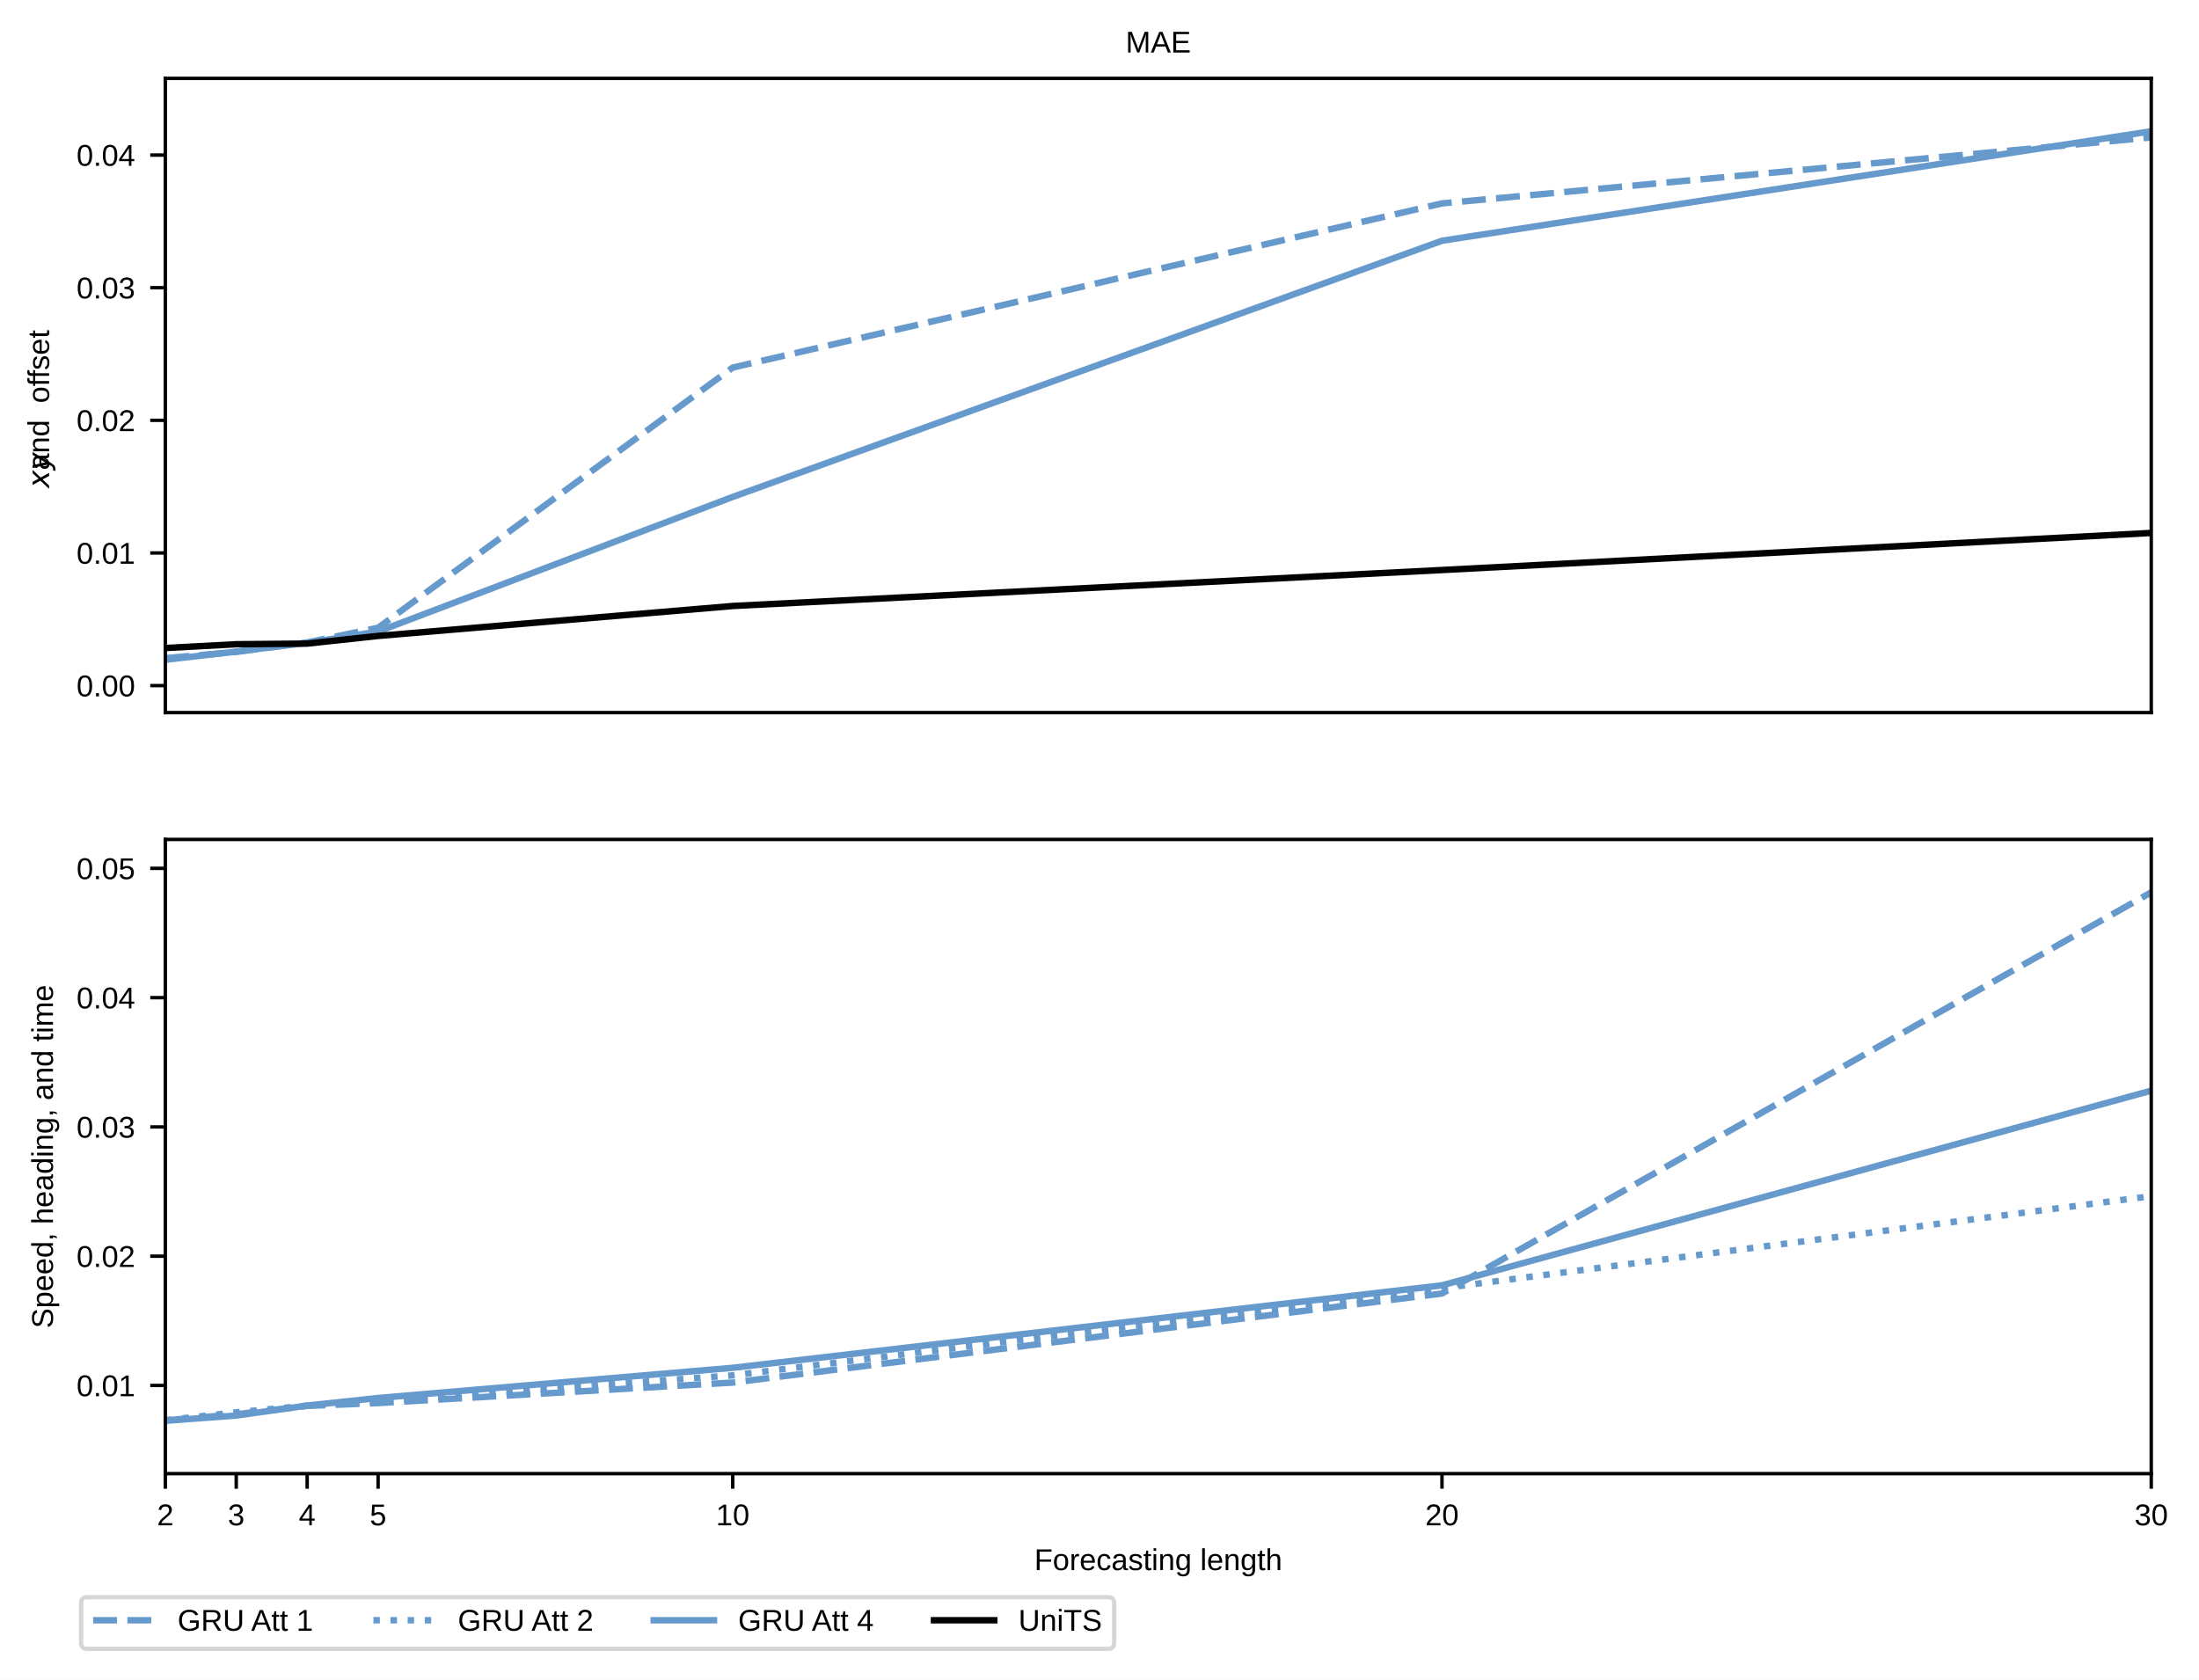
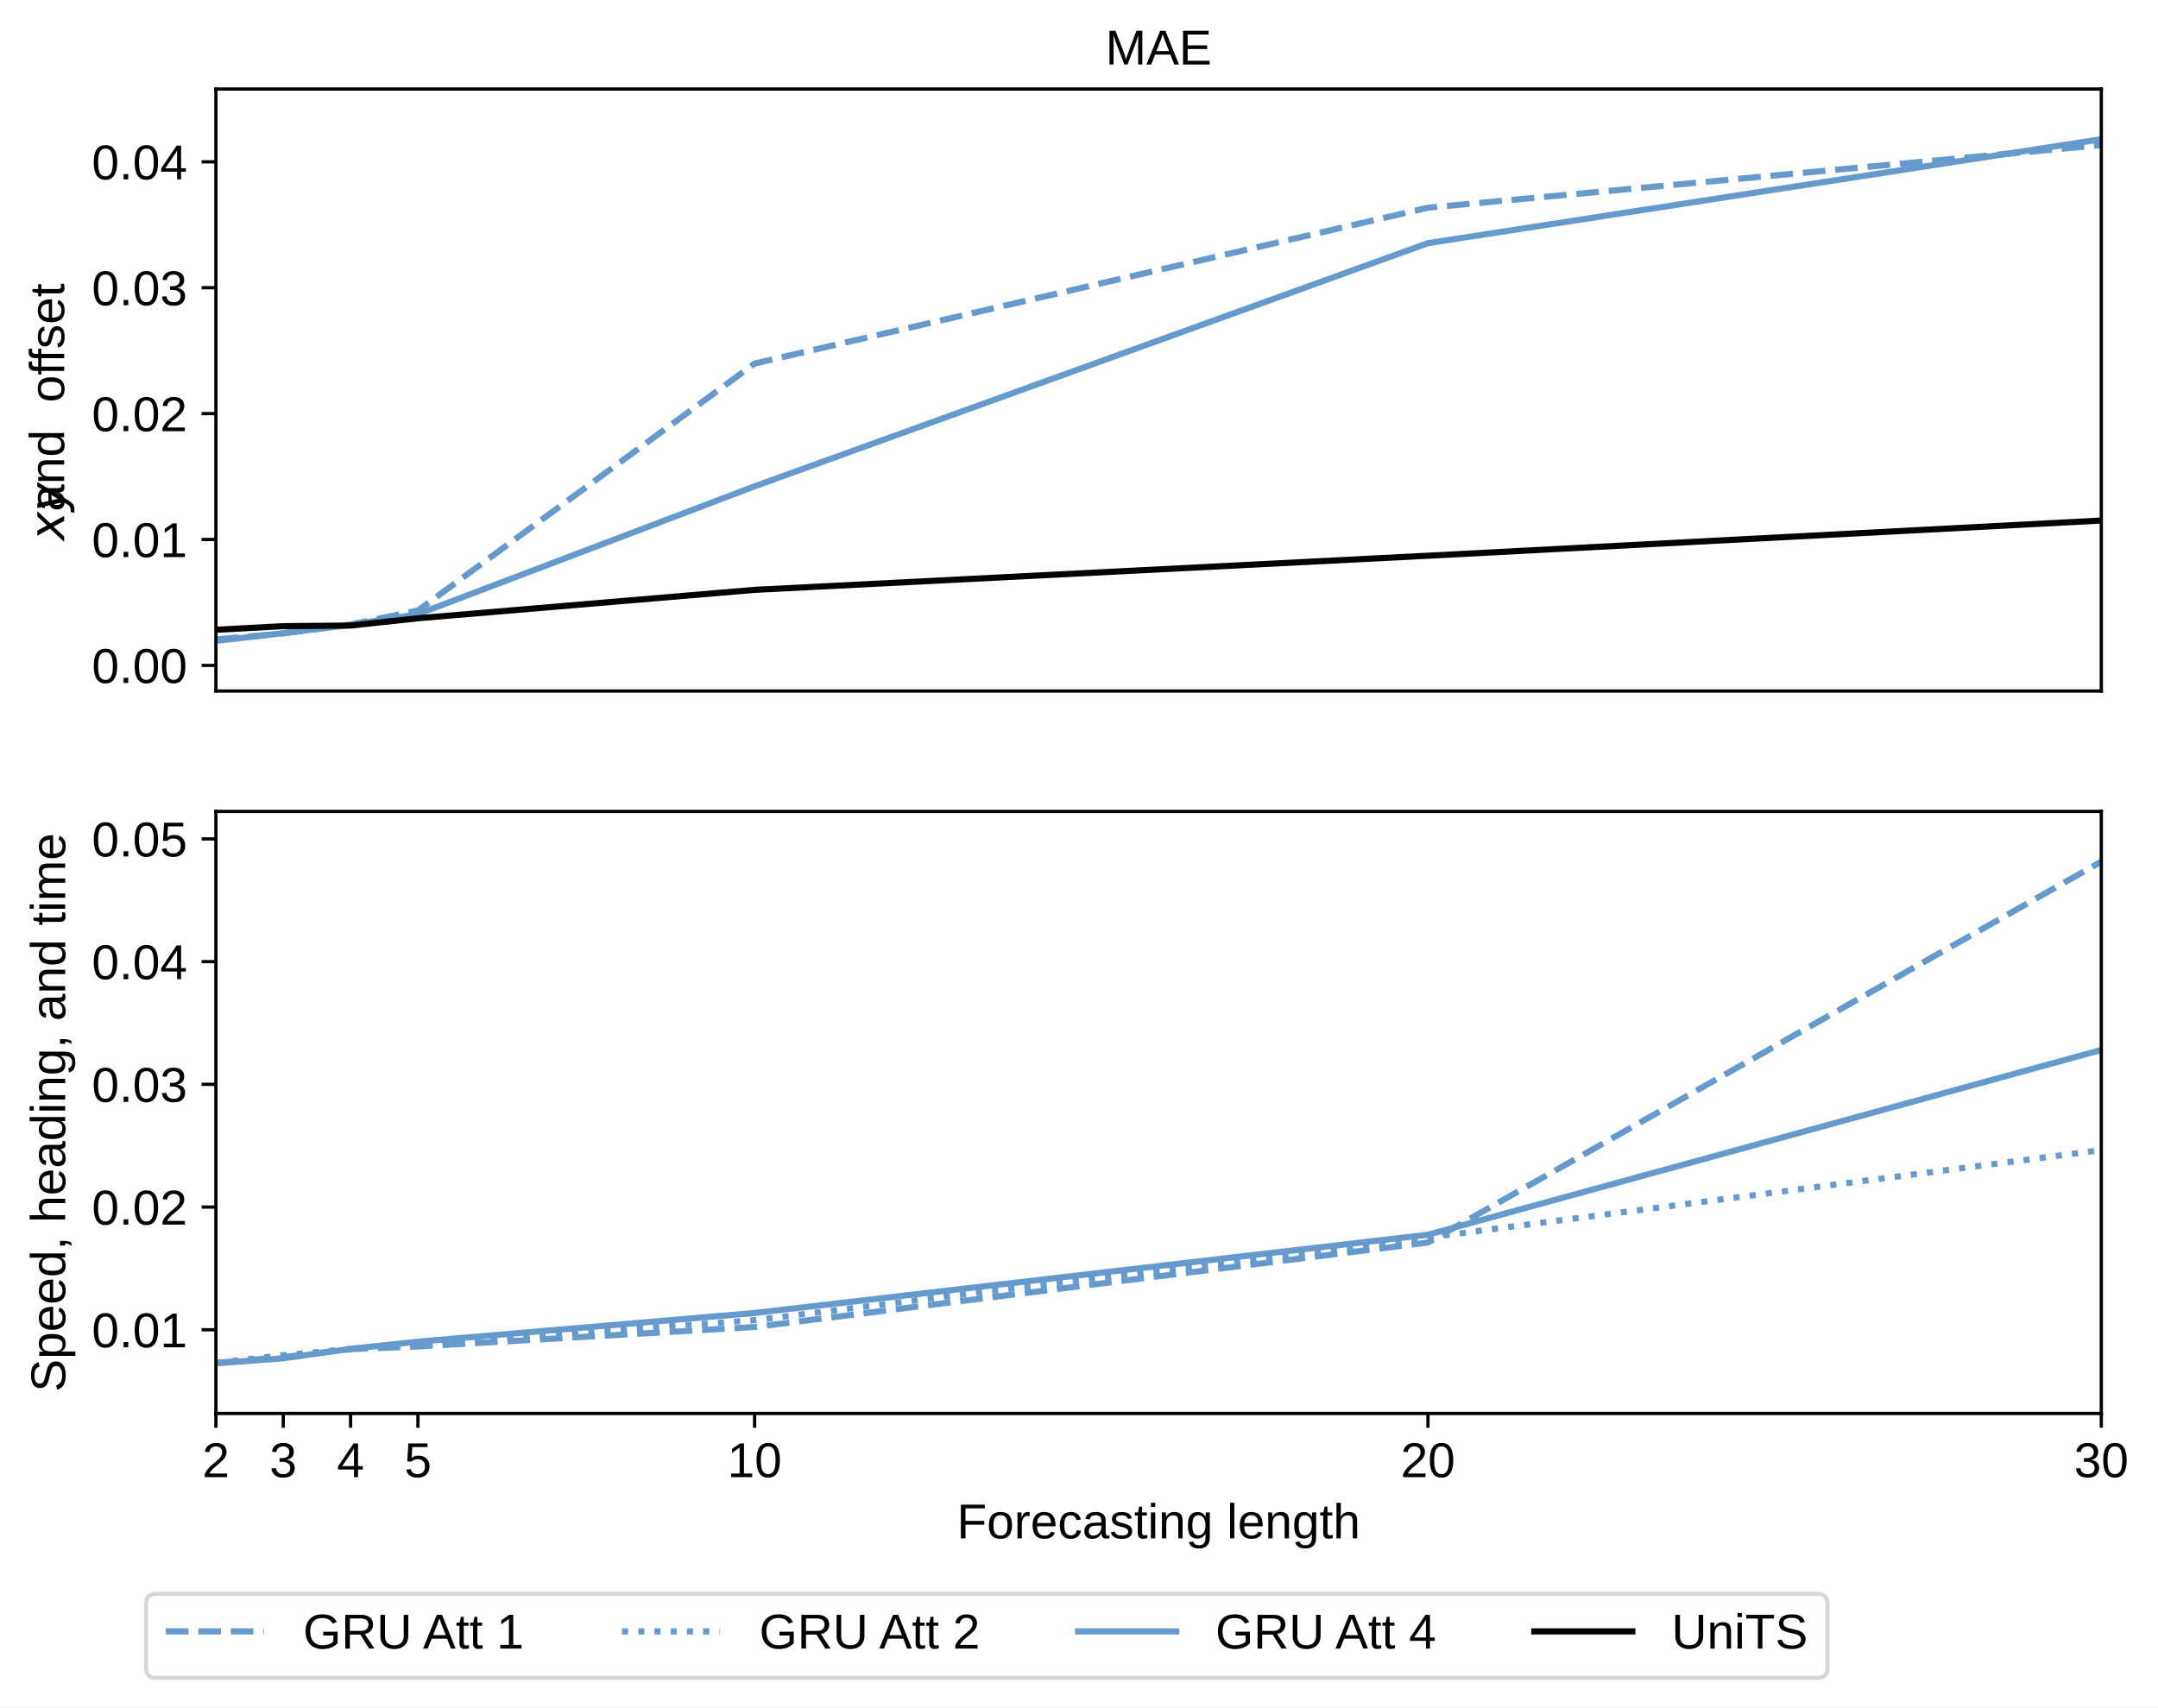
- <svg xmlns="http://www.w3.org/2000/svg" xmlns:xlink="http://www.w3.org/1999/xlink" width="510.834pt" height="390.237pt" viewBox="0 0 510.834 390.237" version="1.1">
+ <svg xmlns="http://www.w3.org/2000/svg" xmlns:xlink="http://www.w3.org/1999/xlink" width="528.045pt" height="417.836pt" viewBox="0 0 528.045 417.836" version="1.1">
  <defs>
    <style type="text/css">*{stroke-linejoin: round; stroke-linecap: butt}</style>
  </defs>
  <g id="figure_1">
    <g id="patch_1">
-       <path d="M 0 390.237  L 510.834 390.237  L 510.834 0  L 0 0  z " style="fill: #ffffff" />
+       <path d="M 0 417.836  L 528.045 417.836  L 528.045 0  L 0 0  z " style="fill: #ffffff" />
    </g>
    <g id="axes_1">
      <g id="patch_2">
-         <path d="M 38.403 165.541  L 499.741 165.541  L 499.741 18.21  L 38.403 18.21  z " style="fill: #ffffff" />
+         <path d="M 52.833 169.12  L 514.172 169.12  L 514.172 21.789  L 52.833 21.789  z " style="fill: #ffffff" />
      </g>
      <g id="matplotlib.axis_1" />
      <g id="matplotlib.axis_2">
        <g id="ytick_1">
          <g id="line2d_1">
            <defs>
-               <path id="m93c8150c0f" d="M 0 0  L -3.5 0  " style="stroke: #000000; stroke-width: 0.8" />
+               <path id="mb06622354b" d="M 0 0  L -3.5 0  " style="stroke: #000000; stroke-width: 0.8" />
            </defs>
            <g>
-               <use xlink:href="#m93c8150c0f" x="38.403" y="159.271" style="stroke: #000000; stroke-width: 0.8" />
+               <use xlink:href="#mb06622354b" x="52.833" y="162.85" style="stroke: #000000; stroke-width: 0.8" />
            </g>
          </g>
          <g id="text_1">
-             <text style="font: 7px 'Arial'; text-anchor: end" x="31.403" y="161.777" transform="rotate(-0 31.40266 161.7765)">0.00</text>
+             <text style="font: 12px 'Arial'; text-anchor: end" x="45.833" y="167.145" transform="rotate(-0 45.83313 167.1449)">0.00</text>
          </g>
        </g>
        <g id="ytick_2">
          <g id="line2d_2">
            <g>
-               <use xlink:href="#m93c8150c0f" x="38.403" y="128.459" style="stroke: #000000; stroke-width: 0.8" />
+               <use xlink:href="#mb06622354b" x="52.833" y="132.037" style="stroke: #000000; stroke-width: 0.8" />
            </g>
          </g>
          <g id="text_2">
-             <text style="font: 7px 'Arial'; text-anchor: end" x="31.403" y="130.964" transform="rotate(-0 31.40266 130.9638)">0.01</text>
+             <text style="font: 12px 'Arial'; text-anchor: end" x="45.833" y="136.332" transform="rotate(-0 45.83313 136.3322)">0.01</text>
          </g>
        </g>
        <g id="ytick_3">
          <g id="line2d_3">
            <g>
-               <use xlink:href="#m93c8150c0f" x="38.403" y="97.646" style="stroke: #000000; stroke-width: 0.8" />
+               <use xlink:href="#mb06622354b" x="52.833" y="101.225" style="stroke: #000000; stroke-width: 0.8" />
            </g>
          </g>
          <g id="text_3">
-             <text style="font: 7px 'Arial'; text-anchor: end" x="31.403" y="100.151" transform="rotate(-0 31.40266 100.1511)">0.02</text>
+             <text style="font: 12px 'Arial'; text-anchor: end" x="45.833" y="105.519" transform="rotate(-0 45.83313 105.5194)">0.02</text>
          </g>
        </g>
        <g id="ytick_4">
          <g id="line2d_4">
            <g>
-               <use xlink:href="#m93c8150c0f" x="38.403" y="66.833" style="stroke: #000000; stroke-width: 0.8" />
+               <use xlink:href="#mb06622354b" x="52.833" y="70.412" style="stroke: #000000; stroke-width: 0.8" />
            </g>
          </g>
          <g id="text_4">
-             <text style="font: 7px 'Arial'; text-anchor: end" x="31.403" y="69.338" transform="rotate(-0 31.40266 69.33836)">0.03</text>
+             <text style="font: 12px 'Arial'; text-anchor: end" x="45.833" y="74.707" transform="rotate(-0 45.83313 74.70672)">0.03</text>
          </g>
        </g>
        <g id="ytick_5">
          <g id="line2d_5">
            <g>
-               <use xlink:href="#m93c8150c0f" x="38.403" y="36.02" style="stroke: #000000; stroke-width: 0.8" />
+               <use xlink:href="#mb06622354b" x="52.833" y="39.599" style="stroke: #000000; stroke-width: 0.8" />
            </g>
          </g>
          <g id="text_5">
-             <text style="font: 7px 'Arial'; text-anchor: end" x="31.403" y="38.526" transform="rotate(-0 31.40266 38.52565)">0.04</text>
+             <text style="font: 12px 'Arial'; text-anchor: end" x="45.833" y="43.894" transform="rotate(-0 45.83313 43.89401)">0.04</text>
          </g>
        </g>
        <g id="text_6">
-           <g transform="translate(12.31 113.3658) rotate(-90)">
+           <g transform="translate(15.96 132.2947) rotate(-90)">
            <text>
-               <tspan style="font: oblique 7px 'DejaVu Sans'" x="0 19.711" y="-0.906">xy</tspan>
-               <tspan style="font: 7px 'Arial'" x="4.143 6.087 9.98 13.874 17.767 23.854 25.799 29.692 31.637 33.582 37.082 40.975" y="-0.906"> and  offset</tspan>
+               <tspan style="font: oblique 12px 'DejaVu Sans'" x="0 33.791" y="-0.266">xy</tspan>
+               <tspan style="font: 12px 'Arial'" x="7.102 10.436 17.109 23.783 30.457 40.893 44.227 50.9 54.234 57.568 63.568 70.242" y="-0.266"> and  offset</tspan>
            </text>
          </g>
        </g>
      </g>
      <g id="line2d_6">
-         <path d="M 38.403 152.902  L 54.879 151.44  L 71.355 149.246  L 87.832 145.83  L 170.214 85.388  L 334.977 47.254  L 499.741 31.922  " clip-path="url(#p068a045c25)" style="fill: none; stroke-dasharray: 5.55,2.4; stroke-dashoffset: 0; stroke: #6699cc; stroke-width: 1.5" />
+         <path d="M 52.833 156.48  L 69.31 155.019  L 85.786 152.825  L 102.262 149.409  L 184.644 88.967  L 349.408 50.833  L 514.172 35.501  " clip-path="url(#pce9a03b661)" style="fill: none; stroke-dasharray: 5.55,2.4; stroke-dashoffset: 0; stroke: #6699cc; stroke-width: 1.5" />
      </g>
      <g id="line2d_7">
-         <path d="M 38.403 153.264  L 54.879 151.374  L 71.355 149.341  L 87.832 146.715  L 170.214 115.438  L 334.977 55.927  L 499.741 30.488  " clip-path="url(#p068a045c25)" style="fill: none; stroke: #6699cc; stroke-width: 1.5; stroke-linecap: square" />
+         <path d="M 52.833 156.843  L 69.31 154.953  L 85.786 152.92  L 102.262 150.294  L 184.644 119.017  L 349.408 59.506  L 514.172 34.067  " clip-path="url(#pce9a03b661)" style="fill: none; stroke: #6699cc; stroke-width: 1.5; stroke-linecap: square" />
      </g>
      <g id="line2d_8">
-         <path d="M 38.403 150.543  L 54.879 149.66  L 71.355 149.513  L 87.832 147.73  L 170.214 140.776  L 334.977 132.422  L 499.741 123.808  " clip-path="url(#p068a045c25)" style="fill: none; stroke: #000000; stroke-width: 1.5; stroke-linecap: square" />
+         <path d="M 52.833 154.122  L 69.31 153.239  L 85.786 153.092  L 102.262 151.309  L 184.644 144.355  L 349.408 136.001  L 514.172 127.387  " clip-path="url(#pce9a03b661)" style="fill: none; stroke: #000000; stroke-width: 1.5; stroke-linecap: square" />
      </g>
      <g id="patch_3">
-         <path d="M 38.403 165.541  L 38.403 18.21  " style="fill: none; stroke: #000000; stroke-width: 0.8; stroke-linejoin: miter; stroke-linecap: square" />
+         <path d="M 52.833 169.12  L 52.833 21.789  " style="fill: none; stroke: #000000; stroke-width: 0.8; stroke-linejoin: miter; stroke-linecap: square" />
      </g>
      <g id="patch_4">
-         <path d="M 499.741 165.541  L 499.741 18.21  " style="fill: none; stroke: #000000; stroke-width: 0.8; stroke-linejoin: miter; stroke-linecap: square" />
+         <path d="M 514.172 169.12  L 514.172 21.789  " style="fill: none; stroke: #000000; stroke-width: 0.8; stroke-linejoin: miter; stroke-linecap: square" />
      </g>
      <g id="patch_5">
-         <path d="M 38.403 165.541  L 499.741 165.541  " style="fill: none; stroke: #000000; stroke-width: 0.8; stroke-linejoin: miter; stroke-linecap: square" />
+         <path d="M 52.833 169.12  L 514.172 169.12  " style="fill: none; stroke: #000000; stroke-width: 0.8; stroke-linejoin: miter; stroke-linecap: square" />
      </g>
      <g id="patch_6">
-         <path d="M 38.403 18.21  L 499.741 18.21  " style="fill: none; stroke: #000000; stroke-width: 0.8; stroke-linejoin: miter; stroke-linecap: square" />
+         <path d="M 52.833 21.789  L 514.172 21.789  " style="fill: none; stroke: #000000; stroke-width: 0.8; stroke-linejoin: miter; stroke-linecap: square" />
      </g>
      <g id="text_7">
-         <text style="font: 7px 'Arial'; text-anchor: middle" x="269.072" y="12.21" transform="rotate(-0 269.0719 12.21047)">MAE</text>
+         <text style="font: 12px 'Arial'; text-anchor: middle" x="283.502" y="15.789" transform="rotate(-0 283.5024 15.78937)">MAE</text>
      </g>
    </g>
    <g id="axes_2">
      <g id="patch_7">
-         <path d="M 38.403 342.338  L 499.741 342.338  L 499.741 195.007  L 38.403 195.007  z " style="fill: #ffffff" />
+         <path d="M 52.833 345.917  L 514.172 345.917  L 514.172 198.586  L 52.833 198.586  z " style="fill: #ffffff" />
      </g>
      <g id="matplotlib.axis_3">
        <g id="xtick_1">
          <g id="line2d_9">
            <defs>
-               <path id="m17f5a14402" d="M 0 0  L 0 3.5  " style="stroke: #000000; stroke-width: 0.8" />
+               <path id="mb4ae70b6e0" d="M 0 0  L 0 3.5  " style="stroke: #000000; stroke-width: 0.8" />
            </defs>
            <g>
-               <use xlink:href="#m17f5a14402" x="38.403" y="342.338" style="stroke: #000000; stroke-width: 0.8" />
+               <use xlink:href="#mb4ae70b6e0" x="52.833" y="345.917" style="stroke: #000000; stroke-width: 0.8" />
            </g>
          </g>
          <g id="text_8">
-             <text style="font: 7px 'Arial'; text-anchor: middle" x="38.403" y="354.348" transform="rotate(-0 38.40266 354.3485)">2</text>
+             <text style="font: 12px 'Arial'; text-anchor: middle" x="52.833" y="361.506" transform="rotate(-0 52.83313 361.5063)">2</text>
          </g>
        </g>
        <g id="xtick_2">
          <g id="line2d_10">
            <g>
-               <use xlink:href="#m17f5a14402" x="54.879" y="342.338" style="stroke: #000000; stroke-width: 0.8" />
+               <use xlink:href="#mb4ae70b6e0" x="69.31" y="345.917" style="stroke: #000000; stroke-width: 0.8" />
            </g>
          </g>
          <g id="text_9">
-             <text style="font: 7px 'Arial'; text-anchor: middle" x="54.879" y="354.348" transform="rotate(-0 54.87903 354.3485)">3</text>
+             <text style="font: 12px 'Arial'; text-anchor: middle" x="69.31" y="361.506" transform="rotate(-0 69.3095 361.5063)">3</text>
          </g>
        </g>
        <g id="xtick_3">
          <g id="line2d_11">
            <g>
-               <use xlink:href="#m17f5a14402" x="71.355" y="342.338" style="stroke: #000000; stroke-width: 0.8" />
+               <use xlink:href="#mb4ae70b6e0" x="85.786" y="345.917" style="stroke: #000000; stroke-width: 0.8" />
            </g>
          </g>
          <g id="text_10">
-             <text style="font: 7px 'Arial'; text-anchor: middle" x="71.355" y="354.348" transform="rotate(-0 71.35541 354.3485)">4</text>
+             <text style="font: 12px 'Arial'; text-anchor: middle" x="85.786" y="361.506" transform="rotate(-0 85.78588 361.5063)">4</text>
          </g>
        </g>
        <g id="xtick_4">
          <g id="line2d_12">
            <g>
-               <use xlink:href="#m17f5a14402" x="87.832" y="342.338" style="stroke: #000000; stroke-width: 0.8" />
+               <use xlink:href="#mb4ae70b6e0" x="102.262" y="345.917" style="stroke: #000000; stroke-width: 0.8" />
            </g>
          </g>
          <g id="text_11">
-             <text style="font: 7px 'Arial'; text-anchor: middle" x="87.832" y="354.348" transform="rotate(-0 87.83179 354.3485)">5</text>
+             <text style="font: 12px 'Arial'; text-anchor: middle" x="102.262" y="361.506" transform="rotate(-0 102.2623 361.5063)">5</text>
          </g>
        </g>
        <g id="xtick_5">
          <g id="line2d_13">
            <g>
-               <use xlink:href="#m17f5a14402" x="170.214" y="342.338" style="stroke: #000000; stroke-width: 0.8" />
+               <use xlink:href="#mb4ae70b6e0" x="184.644" y="345.917" style="stroke: #000000; stroke-width: 0.8" />
            </g>
          </g>
          <g id="text_12">
-             <text style="font: 7px 'Arial'; text-anchor: middle" x="170.214" y="354.348" transform="rotate(-0 170.2137 354.3485)">10</text>
+             <text style="font: 12px 'Arial'; text-anchor: middle" x="184.644" y="361.506" transform="rotate(-0 184.6441 361.5063)">10</text>
          </g>
        </g>
        <g id="xtick_6">
          <g id="line2d_14">
            <g>
-               <use xlink:href="#m17f5a14402" x="334.977" y="342.338" style="stroke: #000000; stroke-width: 0.8" />
+               <use xlink:href="#mb4ae70b6e0" x="349.408" y="345.917" style="stroke: #000000; stroke-width: 0.8" />
            </g>
          </g>
          <g id="text_13">
-             <text style="font: 7px 'Arial'; text-anchor: middle" x="334.977" y="354.348" transform="rotate(-0 334.9775 354.3485)">20</text>
+             <text style="font: 12px 'Arial'; text-anchor: middle" x="349.408" y="361.506" transform="rotate(-0 349.4079 361.5063)">20</text>
          </g>
        </g>
        <g id="xtick_7">
          <g id="line2d_15">
            <g>
-               <use xlink:href="#m17f5a14402" x="499.741" y="342.338" style="stroke: #000000; stroke-width: 0.8" />
+               <use xlink:href="#mb4ae70b6e0" x="514.172" y="345.917" style="stroke: #000000; stroke-width: 0.8" />
            </g>
          </g>
          <g id="text_14">
-             <text style="font: 7px 'Arial'; text-anchor: middle" x="499.741" y="354.348" transform="rotate(-0 499.7412 354.3485)">30</text>
+             <text style="font: 12px 'Arial'; text-anchor: middle" x="514.172" y="361.506" transform="rotate(-0 514.1717 361.5063)">30</text>
          </g>
        </g>
        <g id="text_15">
-           <text style="font: 7px 'Arial'; text-anchor: middle" x="269.072" y="364.75" transform="rotate(-0 269.0719 364.7502)">Forecasting length</text>
+           <text style="font: 12px 'Arial'; text-anchor: middle" x="283.502" y="376.481" transform="rotate(-0 283.5024 376.4807)">Forecasting length</text>
        </g>
      </g>
      <g id="matplotlib.axis_4">
        <g id="ytick_6">
          <g id="line2d_16">
            <g>
-               <use xlink:href="#m93c8150c0f" x="38.403" y="321.854" style="stroke: #000000; stroke-width: 0.8" />
+               <use xlink:href="#mb06622354b" x="52.833" y="325.433" style="stroke: #000000; stroke-width: 0.8" />
            </g>
          </g>
          <g id="text_16">
-             <text style="font: 7px 'Arial'; text-anchor: end" x="31.403" y="324.359" transform="rotate(-0 31.40266 324.3594)">0.01</text>
+             <text style="font: 12px 'Arial'; text-anchor: end" x="45.833" y="329.728" transform="rotate(-0 45.83313 329.7277)">0.01</text>
          </g>
        </g>
        <g id="ytick_7">
          <g id="line2d_17">
            <g>
-               <use xlink:href="#m93c8150c0f" x="38.403" y="291.823" style="stroke: #000000; stroke-width: 0.8" />
+               <use xlink:href="#mb06622354b" x="52.833" y="295.402" style="stroke: #000000; stroke-width: 0.8" />
            </g>
          </g>
          <g id="text_17">
-             <text style="font: 7px 'Arial'; text-anchor: end" x="31.403" y="294.328" transform="rotate(-0 31.40266 294.328)">0.02</text>
+             <text style="font: 12px 'Arial'; text-anchor: end" x="45.833" y="299.696" transform="rotate(-0 45.83313 299.6964)">0.02</text>
          </g>
        </g>
        <g id="ytick_8">
          <g id="line2d_18">
            <g>
-               <use xlink:href="#m93c8150c0f" x="38.403" y="261.791" style="stroke: #000000; stroke-width: 0.8" />
+               <use xlink:href="#mb06622354b" x="52.833" y="265.37" style="stroke: #000000; stroke-width: 0.8" />
            </g>
          </g>
          <g id="text_18">
-             <text style="font: 7px 'Arial'; text-anchor: end" x="31.403" y="264.297" transform="rotate(-0 31.40266 264.2966)">0.03</text>
+             <text style="font: 12px 'Arial'; text-anchor: end" x="45.833" y="269.665" transform="rotate(-0 45.83313 269.665)">0.03</text>
          </g>
        </g>
        <g id="ytick_9">
          <g id="line2d_19">
            <g>
-               <use xlink:href="#m93c8150c0f" x="38.403" y="231.76" style="stroke: #000000; stroke-width: 0.8" />
+               <use xlink:href="#mb06622354b" x="52.833" y="235.339" style="stroke: #000000; stroke-width: 0.8" />
            </g>
          </g>
          <g id="text_19">
-             <text style="font: 7px 'Arial'; text-anchor: end" x="31.403" y="234.265" transform="rotate(-0 31.40266 234.2653)">0.04</text>
+             <text style="font: 12px 'Arial'; text-anchor: end" x="45.833" y="239.634" transform="rotate(-0 45.83313 239.6336)">0.04</text>
          </g>
        </g>
        <g id="ytick_10">
          <g id="line2d_20">
            <g>
-               <use xlink:href="#m93c8150c0f" x="38.403" y="201.729" style="stroke: #000000; stroke-width: 0.8" />
+               <use xlink:href="#mb06622354b" x="52.833" y="205.308" style="stroke: #000000; stroke-width: 0.8" />
            </g>
          </g>
          <g id="text_20">
-             <text style="font: 7px 'Arial'; text-anchor: end" x="31.403" y="204.234" transform="rotate(-0 31.40266 204.2339)">0.05</text>
+             <text style="font: 12px 'Arial'; text-anchor: end" x="45.833" y="209.602" transform="rotate(-0 45.83313 209.6023)">0.05</text>
          </g>
        </g>
        <g id="text_21">
-           <text style="font: 7px 'Arial'; text-anchor: middle" x="12.307" y="268.673" transform="rotate(-90 12.30672 268.6727)">Speed, heading, and time</text>
+           <text style="font: 12px 'Arial'; text-anchor: middle" x="15.954" y="272.252" transform="rotate(-90 15.95438 272.2516)">Speed, heading, and time</text>
        </g>
      </g>
      <g id="line2d_21">
-         <path d="M 38.403 329.967  L 54.879 328.552  L 71.355 326.603  L 87.832 325.944  L 170.214 321.184  L 334.977 300.499  L 499.741 207.285  " clip-path="url(#pc331e15b38)" style="fill: none; stroke-dasharray: 5.55,2.4; stroke-dashoffset: 0; stroke: #6699cc; stroke-width: 1.5" />
+         <path d="M 52.833 333.546  L 69.31 332.131  L 85.786 330.182  L 102.262 329.523  L 184.644 324.763  L 349.408 304.078  L 514.172 210.864  " clip-path="url(#pda5d85e555)" style="fill: none; stroke-dasharray: 5.55,2.4; stroke-dashoffset: 0; stroke: #6699cc; stroke-width: 1.5" />
      </g>
      <g id="line2d_22">
-         <path d="M 38.403 329.94  L 54.879 328.088  L 71.355 326.533  L 87.832 325.449  L 170.214 319.511  L 334.977 299.277  L 499.741 277.877  " clip-path="url(#pc331e15b38)" style="fill: none; stroke-dasharray: 1.5,2.475; stroke-dashoffset: 0; stroke: #6699cc; stroke-width: 1.5" />
+         <path d="M 52.833 333.519  L 69.31 331.667  L 85.786 330.112  L 102.262 329.028  L 184.644 323.09  L 349.408 302.855  L 514.172 281.456  " clip-path="url(#pda5d85e555)" style="fill: none; stroke-dasharray: 1.5,2.475; stroke-dashoffset: 0; stroke: #6699cc; stroke-width: 1.5" />
      </g>
      <g id="line2d_23">
-         <path d="M 38.403 330.06  L 54.879 328.838  L 71.355 326.527  L 87.832 324.764  L 170.214 317.75  L 334.977 298.595  L 499.741 253.366  " clip-path="url(#pc331e15b38)" style="fill: none; stroke: #6699cc; stroke-width: 1.5; stroke-linecap: square" />
+         <path d="M 52.833 333.639  L 69.31 332.417  L 85.786 330.106  L 102.262 328.343  L 184.644 321.328  L 349.408 302.174  L 514.172 256.945  " clip-path="url(#pda5d85e555)" style="fill: none; stroke: #6699cc; stroke-width: 1.5; stroke-linecap: square" />
      </g>
      <g id="line2d_24">
-         <path d="M 5.45 354.616  " clip-path="url(#pc331e15b38)" style="fill: none; stroke-dasharray: 5.55,2.4; stroke-dashoffset: 0; stroke: #6699cc; stroke-width: 1.5" />
+         <path d="M 19.88 358.194  " clip-path="url(#pda5d85e555)" style="fill: none; stroke-dasharray: 5.55,2.4; stroke-dashoffset: 0; stroke: #6699cc; stroke-width: 1.5" />
      </g>
      <g id="line2d_25">
-         <path d="M 5.45 354.616  " clip-path="url(#pc331e15b38)" style="fill: none; stroke-dasharray: 1.5,2.475; stroke-dashoffset: 0; stroke: #6699cc; stroke-width: 1.5" />
+         <path d="M 19.88 358.194  " clip-path="url(#pda5d85e555)" style="fill: none; stroke-dasharray: 1.5,2.475; stroke-dashoffset: 0; stroke: #6699cc; stroke-width: 1.5" />
      </g>
      <g id="line2d_26">
-         <path d="M 5.45 354.616  " clip-path="url(#pc331e15b38)" style="fill: none; stroke: #6699cc; stroke-width: 1.5; stroke-linecap: square" />
+         <path d="M 19.88 358.194  " clip-path="url(#pda5d85e555)" style="fill: none; stroke: #6699cc; stroke-width: 1.5; stroke-linecap: square" />
      </g>
      <g id="line2d_27">
-         <path d="M 5.45 354.616  " clip-path="url(#pc331e15b38)" style="fill: none; stroke: #000000; stroke-width: 1.5; stroke-linecap: square" />
+         <path d="M 19.88 358.194  " clip-path="url(#pda5d85e555)" style="fill: none; stroke: #000000; stroke-width: 1.5; stroke-linecap: square" />
      </g>
      <g id="patch_8">
-         <path d="M 38.403 342.338  L 38.403 195.007  " style="fill: none; stroke: #000000; stroke-width: 0.8; stroke-linejoin: miter; stroke-linecap: square" />
+         <path d="M 52.833 345.917  L 52.833 198.586  " style="fill: none; stroke: #000000; stroke-width: 0.8; stroke-linejoin: miter; stroke-linecap: square" />
      </g>
      <g id="patch_9">
-         <path d="M 499.741 342.338  L 499.741 195.007  " style="fill: none; stroke: #000000; stroke-width: 0.8; stroke-linejoin: miter; stroke-linecap: square" />
+         <path d="M 514.172 345.917  L 514.172 198.586  " style="fill: none; stroke: #000000; stroke-width: 0.8; stroke-linejoin: miter; stroke-linecap: square" />
      </g>
      <g id="patch_10">
-         <path d="M 38.403 342.338  L 499.741 342.338  " style="fill: none; stroke: #000000; stroke-width: 0.8; stroke-linejoin: miter; stroke-linecap: square" />
+         <path d="M 52.833 345.917  L 514.172 345.917  " style="fill: none; stroke: #000000; stroke-width: 0.8; stroke-linejoin: miter; stroke-linecap: square" />
      </g>
      <g id="patch_11">
-         <path d="M 38.403 195.007  L 499.741 195.007  " style="fill: none; stroke: #000000; stroke-width: 0.8; stroke-linejoin: miter; stroke-linecap: square" />
+         <path d="M 52.833 198.586  L 514.172 198.586  " style="fill: none; stroke: #000000; stroke-width: 0.8; stroke-linejoin: miter; stroke-linecap: square" />
      </g>
      <g id="legend_1">
        <g id="patch_12">
-           <path d="M 20.236 383.037  L 257.417 383.037  Q 258.817 383.037 258.817 381.637  L 258.817 372.436  Q 258.817 371.036 257.417 371.036  L 20.236 371.036  Q 18.836 371.036 18.836 372.436  L 18.836 381.637  Q 18.836 383.037 20.236 383.037  z " style="fill: #ffffff; opacity: 0.8; stroke: #cccccc; stroke-linejoin: miter" />
+           <path d="M 38.166 410.636  L 444.762 410.636  Q 447.162 410.636 447.162 408.236  L 447.162 392.461  Q 447.162 390.061 444.762 390.061  L 38.166 390.061  Q 35.766 390.061 35.766 392.461  L 35.766 408.236  Q 35.766 410.636 38.166 410.636  z " style="fill: #ffffff; opacity: 0.8; stroke: #cccccc; stroke-linejoin: miter" />
        </g>
        <g id="line2d_28">
-           <path d="M 21.636 376.396  L 28.636 376.396  L 35.636 376.396  " style="fill: none; stroke-dasharray: 5.55,2.4; stroke-dashoffset: 0; stroke: #6699cc; stroke-width: 1.5" />
+           <path d="M 40.566 399.251  L 52.566 399.251  L 64.566 399.251  " style="fill: none; stroke-dasharray: 5.55,2.4; stroke-dashoffset: 0; stroke: #6699cc; stroke-width: 1.5" />
        </g>
        <g id="text_22">
-           <text style="font: 7px 'Arial'; text-anchor: start" x="41.236" y="378.846" transform="rotate(-0 41.23573 378.846)">GRU Att 1</text>
+           <text style="font: 12px 'Arial'; text-anchor: start" x="74.166" y="403.451" transform="rotate(-0 74.1662 403.4507)">GRU Att 1</text>
        </g>
        <g id="line2d_29">
-           <path d="M 86.747 376.396  L 93.747 376.396  L 100.747 376.396  " style="fill: none; stroke-dasharray: 1.5,2.475; stroke-dashoffset: 0; stroke: #6699cc; stroke-width: 1.5" />
+           <path d="M 152.185 399.251  L 164.185 399.251  L 176.185 399.251  " style="fill: none; stroke-dasharray: 1.5,2.475; stroke-dashoffset: 0; stroke: #6699cc; stroke-width: 1.5" />
        </g>
        <g id="text_23">
-           <text style="font: 7px 'Arial'; text-anchor: start" x="106.347" y="378.846" transform="rotate(-0 106.3467 378.846)">GRU Att 2</text>
+           <text style="font: 12px 'Arial'; text-anchor: start" x="185.785" y="403.451" transform="rotate(-0 185.7849 403.4507)">GRU Att 2</text>
        </g>
        <g id="line2d_30">
-           <path d="M 151.858 376.396  L 158.858 376.396  L 165.858 376.396  " style="fill: none; stroke: #6699cc; stroke-width: 1.5; stroke-linecap: square" />
+           <path d="M 263.804 399.251  L 275.804 399.251  L 287.804 399.251  " style="fill: none; stroke: #6699cc; stroke-width: 1.5; stroke-linecap: square" />
        </g>
        <g id="text_24">
-           <text style="font: 7px 'Arial'; text-anchor: start" x="171.458" y="378.846" transform="rotate(-0 171.4576 378.846)">GRU Att 4</text>
+           <text style="font: 12px 'Arial'; text-anchor: start" x="297.404" y="403.451" transform="rotate(-0 297.4037 403.4507)">GRU Att 4</text>
        </g>
        <g id="line2d_31">
-           <path d="M 216.969 376.396  L 223.969 376.396  L 230.969 376.396  " style="fill: none; stroke: #000000; stroke-width: 1.5; stroke-linecap: square" />
+           <path d="M 375.422 399.251  L 387.422 399.251  L 399.422 399.251  " style="fill: none; stroke: #000000; stroke-width: 1.5; stroke-linecap: square" />
        </g>
        <g id="text_25">
-           <text style="font: 7px 'Arial'; text-anchor: start" x="236.569" y="378.846" transform="rotate(-0 236.5685 378.846)">UniTS</text>
+           <text style="font: 12px 'Arial'; text-anchor: start" x="409.022" y="403.451" transform="rotate(-0 409.0224 403.4507)">UniTS</text>
        </g>
      </g>
    </g>
  </g>
  <defs>
-     <clipPath id="p068a045c25">
-       <rect x="38.403" y="18.21" width="461.339" height="147.331" />
+     <clipPath id="pce9a03b661">
+       <rect x="52.833" y="21.789" width="461.339" height="147.331" />
    </clipPath>
-     <clipPath id="pc331e15b38">
-       <rect x="38.403" y="195.007" width="461.339" height="147.331" />
+     <clipPath id="pda5d85e555">
+       <rect x="52.833" y="198.586" width="461.339" height="147.331" />
    </clipPath>
  </defs>
</svg>
